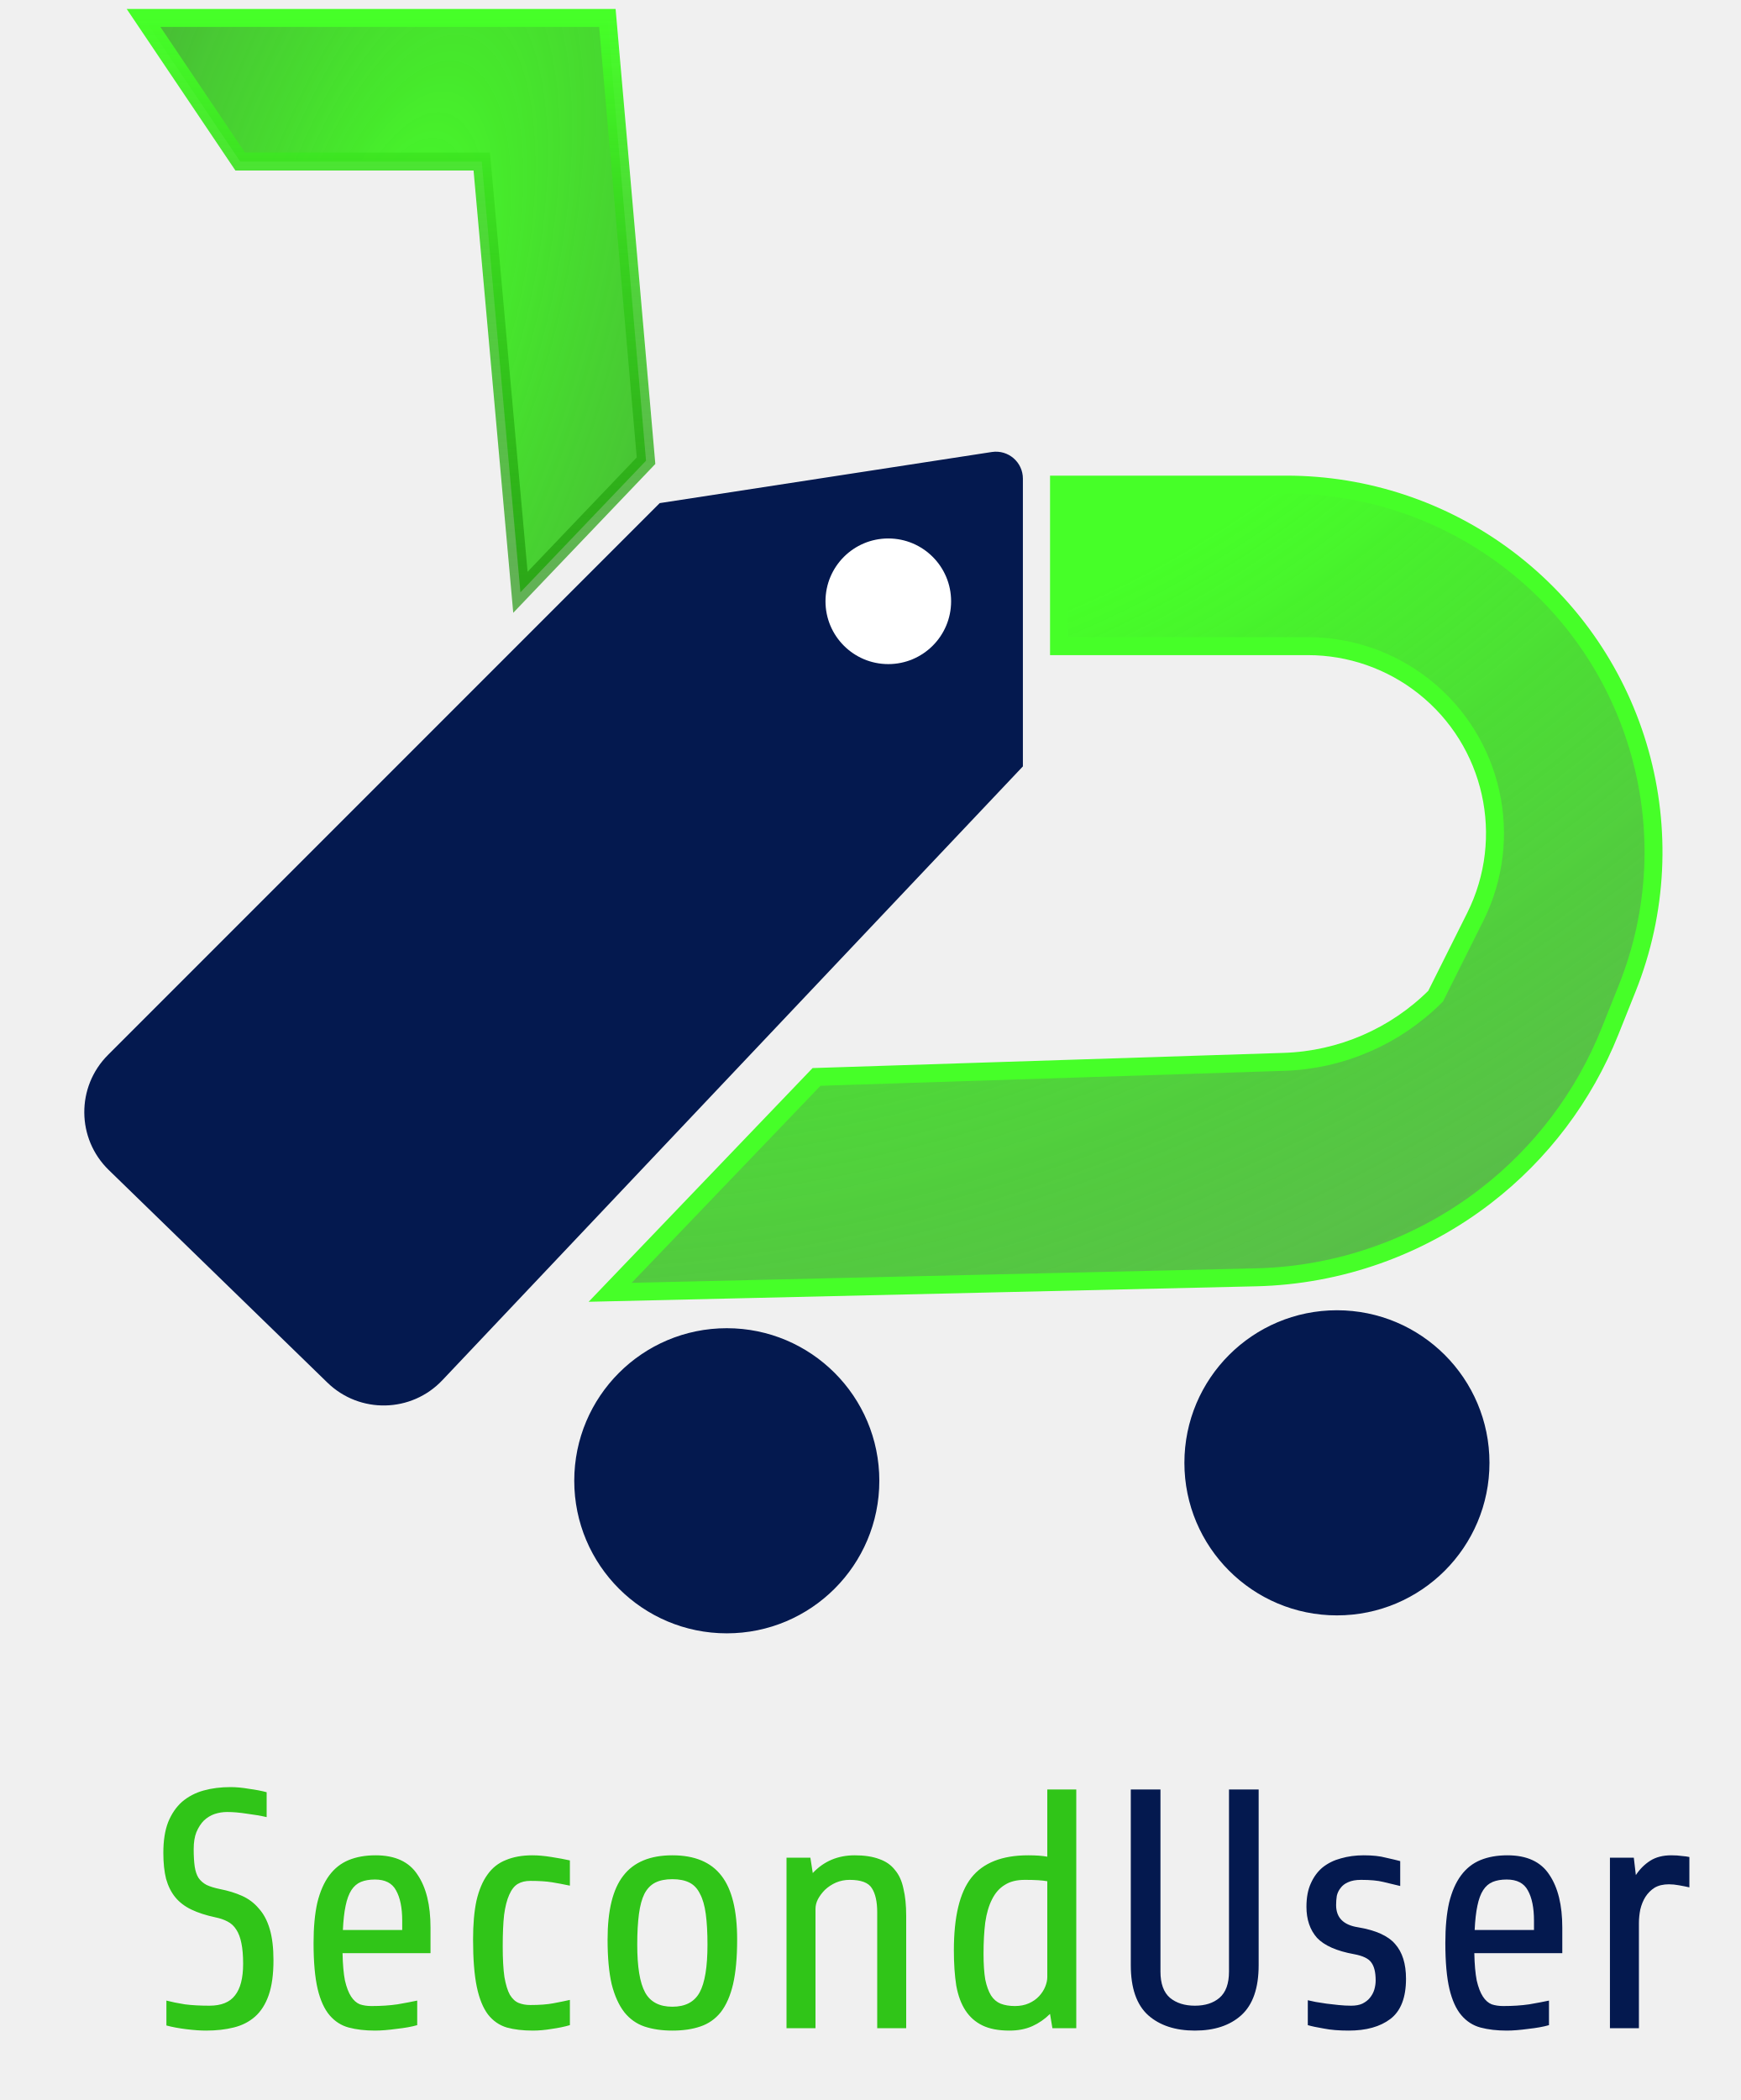
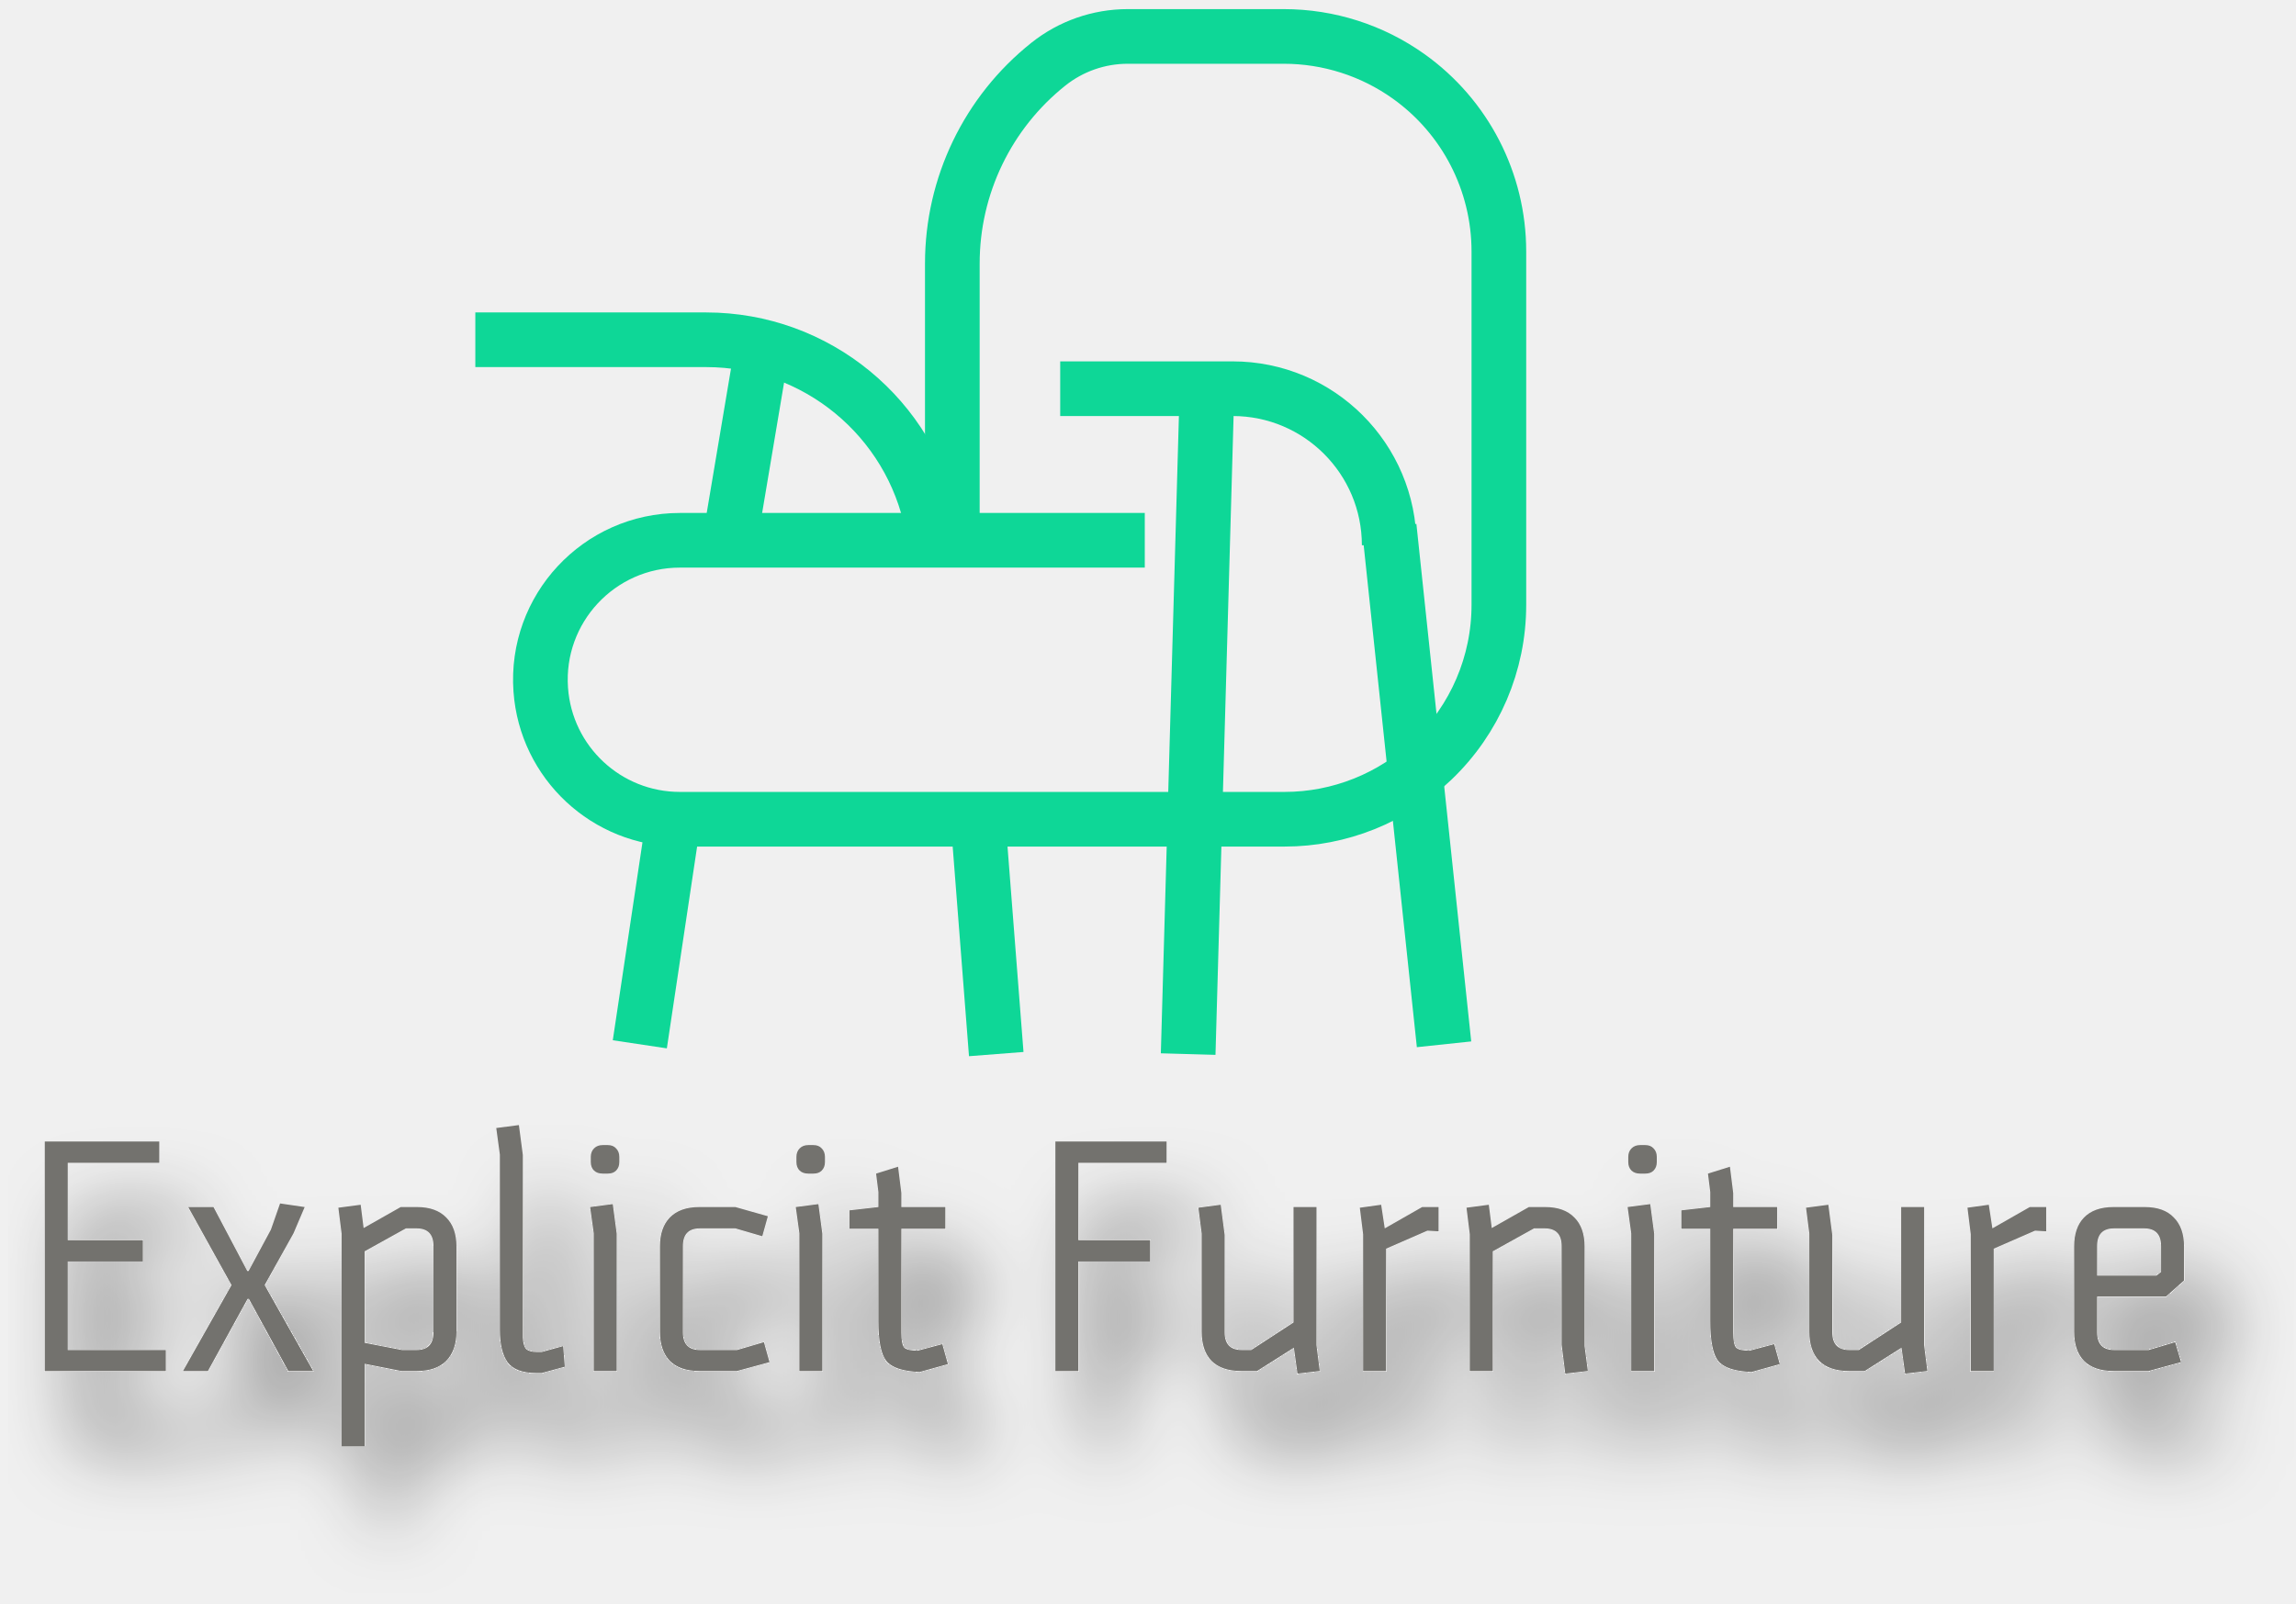
- <svg xmlns="http://www.w3.org/2000/svg" width="97" height="117" viewBox="0 0 97 117" fill="none">
-   <path d="M33.846 1H8L13.385 9H26.846L29 33L36 25.667L33.846 1Z" fill="url(#paint0_radial)" stroke="url(#paint1_linear)" />
-   <path d="M37 28.5L6.369 59.131C4.791 60.709 4.809 63.273 6.409 64.828L18.593 76.673C20.192 78.228 22.754 78.174 24.287 76.554L56.5 42.5L56.5 26.666C56.5 26.053 55.954 25.584 55.348 25.677L37 28.5Z" fill="#04194F" stroke="#04194F" />
-   <path d="M53 33.5C53 35.433 51.433 37 49.5 37C47.567 37 46 35.433 46 33.5C46 31.567 47.567 30 49.5 30C51.433 30 53 31.567 53 33.5Z" fill="white" />
-   <circle cx="40.5" cy="82.5" r="8" fill="#04194F" stroke="#04194F" />
-   <circle cx="74.5" cy="81.5" r="8" fill="#04194F" stroke="#04194F" />
-   <path d="M71.68 27H59.013V36H72.88C75.225 36 77.501 36.79 79.341 38.243C83.219 41.305 84.416 46.669 82.206 51.089L80 55.5C77.751 57.749 74.731 59.057 71.553 59.16L45.5 60L34 72L69.981 71.166C74.622 71.058 79.108 69.471 82.784 66.636C85.871 64.256 88.264 61.091 89.712 57.471L90.677 55.059C94.112 46.469 91.357 36.643 83.956 31.092C80.414 28.436 76.107 27 71.68 27Z" fill="url(#paint2_radial)" stroke="#46FF28" />
-   <path d="M15.239 109.219C15.239 110.004 15.15 110.65 14.973 111.157C14.796 111.664 14.542 112.063 14.213 112.354C13.884 112.645 13.485 112.848 13.016 112.962C12.56 113.076 12.047 113.133 11.477 113.133C11.173 113.133 10.812 113.108 10.394 113.057C9.976 113.006 9.602 112.937 9.273 112.848V111.461C9.564 111.537 9.906 111.607 10.299 111.67C10.692 111.721 11.148 111.746 11.667 111.746C12.326 111.746 12.801 111.556 13.092 111.176C13.396 110.796 13.548 110.207 13.548 109.409C13.548 108.953 13.516 108.573 13.453 108.269C13.39 107.952 13.295 107.699 13.168 107.509C13.041 107.306 12.877 107.154 12.674 107.053C12.484 106.952 12.262 106.876 12.009 106.825C11.477 106.711 11.027 106.565 10.66 106.388C10.293 106.211 9.995 105.983 9.767 105.704C9.539 105.425 9.368 105.083 9.254 104.678C9.153 104.273 9.102 103.791 9.102 103.234C9.102 102.55 9.191 101.98 9.368 101.524C9.558 101.055 9.818 100.675 10.147 100.384C10.489 100.093 10.888 99.884 11.344 99.757C11.8 99.63 12.3 99.567 12.845 99.567C13.162 99.567 13.504 99.599 13.871 99.662C14.251 99.713 14.58 99.776 14.859 99.852V101.239C14.53 101.163 14.162 101.1 13.757 101.049C13.352 100.986 12.984 100.954 12.655 100.954C12.414 100.954 12.18 100.992 11.952 101.068C11.737 101.144 11.54 101.264 11.363 101.429C11.198 101.594 11.059 101.809 10.945 102.075C10.844 102.328 10.793 102.645 10.793 103.025C10.793 103.405 10.812 103.728 10.85 103.994C10.888 104.247 10.958 104.456 11.059 104.621C11.173 104.786 11.325 104.919 11.515 105.02C11.705 105.109 11.952 105.185 12.256 105.248C12.712 105.337 13.124 105.463 13.491 105.628C13.858 105.793 14.169 106.027 14.422 106.331C14.688 106.622 14.891 107.002 15.03 107.471C15.169 107.94 15.239 108.522 15.239 109.219ZM19.088 108.82C19.101 109.441 19.145 109.947 19.221 110.34C19.31 110.72 19.424 111.018 19.563 111.233C19.703 111.448 19.867 111.594 20.057 111.67C20.247 111.733 20.463 111.765 20.703 111.765C21.235 111.765 21.717 111.733 22.147 111.67C22.591 111.594 22.958 111.524 23.249 111.461V112.829C22.945 112.918 22.559 112.987 22.09 113.038C21.634 113.101 21.235 113.133 20.893 113.133C20.349 113.133 19.861 113.076 19.43 112.962C19.012 112.848 18.658 112.62 18.366 112.278C18.075 111.936 17.853 111.448 17.701 110.815C17.549 110.169 17.473 109.314 17.473 108.25C17.473 107.376 17.543 106.629 17.682 106.008C17.834 105.387 18.056 104.881 18.347 104.488C18.639 104.095 19 103.81 19.43 103.633C19.861 103.456 20.361 103.367 20.931 103.367C22.021 103.367 22.8 103.728 23.268 104.45C23.75 105.159 23.99 106.141 23.99 107.395V108.82H19.088ZM20.893 104.716C20.589 104.716 20.33 104.76 20.114 104.849C19.899 104.938 19.722 105.09 19.582 105.305C19.443 105.52 19.335 105.812 19.259 106.179C19.183 106.534 19.133 106.983 19.107 107.528H22.413V107.015C22.413 106.293 22.299 105.729 22.071 105.324C21.856 104.919 21.463 104.716 20.893 104.716ZM31.757 112.829C31.453 112.918 31.117 112.987 30.75 113.038C30.383 113.101 30.028 113.133 29.686 113.133C29.141 113.133 28.66 113.076 28.242 112.962C27.824 112.835 27.476 112.595 27.197 112.24C26.918 111.873 26.709 111.36 26.57 110.701C26.431 110.03 26.361 109.149 26.361 108.06C26.361 107.211 26.424 106.489 26.551 105.894C26.69 105.299 26.893 104.817 27.159 104.45C27.425 104.07 27.767 103.798 28.185 103.633C28.603 103.456 29.097 103.367 29.667 103.367C29.984 103.367 30.338 103.399 30.731 103.462C31.136 103.525 31.478 103.589 31.757 103.652V105.058C31.402 104.982 31.067 104.919 30.75 104.868C30.433 104.817 30.034 104.792 29.553 104.792C29.274 104.792 29.04 104.849 28.85 104.963C28.66 105.077 28.502 105.28 28.375 105.571C28.248 105.85 28.153 106.223 28.09 106.692C28.039 107.148 28.014 107.731 28.014 108.44C28.014 109.149 28.046 109.719 28.109 110.15C28.185 110.581 28.286 110.91 28.413 111.138C28.552 111.366 28.717 111.518 28.907 111.594C29.097 111.67 29.312 111.708 29.553 111.708C30.072 111.708 30.497 111.676 30.826 111.613C31.168 111.55 31.478 111.486 31.757 111.423V112.829ZM41.077 108.06C41.077 109.061 41.001 109.89 40.849 110.549C40.697 111.195 40.469 111.714 40.165 112.107C39.861 112.487 39.481 112.753 39.025 112.905C38.582 113.057 38.062 113.133 37.467 113.133C36.884 113.133 36.365 113.057 35.909 112.905C35.466 112.753 35.092 112.487 34.788 112.107C34.484 111.714 34.25 111.195 34.085 110.549C33.933 109.89 33.857 109.061 33.857 108.06C33.857 106.439 34.148 105.254 34.731 104.507C35.314 103.747 36.226 103.367 37.467 103.367C38.708 103.367 39.62 103.747 40.203 104.507C40.786 105.254 41.077 106.439 41.077 108.06ZM39.424 108.345C39.424 107.674 39.392 107.104 39.329 106.635C39.266 106.166 39.158 105.793 39.006 105.514C38.867 105.223 38.67 105.014 38.417 104.887C38.164 104.76 37.847 104.697 37.467 104.697C37.087 104.697 36.77 104.76 36.517 104.887C36.264 105.014 36.061 105.223 35.909 105.514C35.77 105.793 35.668 106.166 35.605 106.635C35.542 107.104 35.51 107.674 35.51 108.345C35.51 109.586 35.656 110.473 35.947 111.005C36.238 111.537 36.745 111.803 37.467 111.803C38.189 111.803 38.696 111.537 38.987 111.005C39.278 110.473 39.424 109.586 39.424 108.345ZM43.828 113V103.5H45.158L45.291 104.355C45.911 103.696 46.69 103.367 47.628 103.367C48.172 103.367 48.628 103.437 48.996 103.576C49.363 103.703 49.654 103.905 49.87 104.184C50.098 104.45 50.256 104.798 50.345 105.229C50.446 105.647 50.497 106.147 50.497 106.73V113H48.882V106.54C48.882 105.945 48.78 105.495 48.578 105.191C48.388 104.887 47.976 104.735 47.343 104.735C47.077 104.735 46.823 104.786 46.583 104.887C46.355 104.988 46.152 105.121 45.975 105.286C45.81 105.451 45.677 105.628 45.576 105.818C45.487 105.995 45.443 106.173 45.443 106.35V113H43.828ZM58.645 113L58.512 112.202C58.221 112.493 57.891 112.721 57.524 112.886C57.157 113.051 56.732 113.133 56.251 113.133C55.643 113.133 55.143 113.038 54.75 112.848C54.357 112.658 54.041 112.379 53.8 112.012C53.559 111.645 53.388 111.182 53.287 110.625C53.198 110.055 53.154 109.403 53.154 108.668C53.154 106.793 53.477 105.444 54.123 104.621C54.782 103.785 55.839 103.367 57.296 103.367C57.511 103.367 57.708 103.373 57.885 103.386C58.062 103.399 58.221 103.418 58.36 103.443V99.7H59.975V113H58.645ZM56.555 111.765C56.846 111.765 57.106 111.714 57.334 111.613C57.562 111.512 57.752 111.379 57.904 111.214C58.056 111.049 58.17 110.872 58.246 110.682C58.322 110.492 58.36 110.315 58.36 110.15V104.811C58.221 104.786 58.05 104.767 57.847 104.754C57.644 104.741 57.397 104.735 57.106 104.735C56.65 104.735 56.276 104.83 55.985 105.02C55.694 105.197 55.459 105.463 55.282 105.818C55.105 106.16 54.978 106.591 54.902 107.11C54.839 107.617 54.807 108.199 54.807 108.858C54.807 109.428 54.839 109.903 54.902 110.283C54.978 110.65 55.086 110.948 55.225 111.176C55.364 111.391 55.542 111.543 55.757 111.632C55.985 111.721 56.251 111.765 56.555 111.765Z" fill="#30C518" />
-   <path d="M70.138 109.485C70.138 110.764 69.815 111.695 69.169 112.278C68.536 112.848 67.674 113.133 66.585 113.133C65.496 113.133 64.628 112.848 63.982 112.278C63.336 111.695 63.013 110.764 63.013 109.485V99.7H64.666V109.846C64.666 110.517 64.844 111.005 65.198 111.309C65.553 111.6 66.015 111.746 66.585 111.746C67.155 111.746 67.611 111.6 67.953 111.309C68.308 111.005 68.485 110.517 68.485 109.846V99.7H70.138V109.485ZM78.349 110.245C78.349 111.296 78.058 112.044 77.475 112.487C76.905 112.918 76.132 113.133 75.157 113.133C74.612 113.133 74.15 113.095 73.77 113.019C73.39 112.956 73.093 112.892 72.877 112.829V111.442C72.991 111.467 73.137 111.499 73.314 111.537C73.504 111.562 73.707 111.594 73.922 111.632C74.138 111.657 74.359 111.683 74.587 111.708C74.828 111.733 75.062 111.746 75.29 111.746C75.543 111.746 75.752 111.708 75.917 111.632C76.094 111.543 76.234 111.436 76.335 111.309C76.449 111.17 76.531 111.018 76.582 110.853C76.633 110.676 76.658 110.505 76.658 110.34C76.658 109.884 76.576 109.548 76.411 109.333C76.259 109.118 75.942 108.966 75.461 108.877C74.486 108.7 73.796 108.396 73.39 107.965C72.998 107.522 72.801 106.945 72.801 106.236C72.801 105.717 72.883 105.28 73.048 104.925C73.213 104.558 73.434 104.26 73.713 104.032C74.004 103.804 74.34 103.639 74.72 103.538C75.113 103.424 75.537 103.367 75.993 103.367C76.487 103.367 76.899 103.411 77.228 103.5C77.57 103.576 77.836 103.639 78.026 103.69V105.077C77.697 105.001 77.38 104.925 77.076 104.849C76.772 104.773 76.361 104.735 75.841 104.735C75.55 104.735 75.309 104.779 75.119 104.868C74.942 104.944 74.802 105.052 74.701 105.191C74.6 105.318 74.53 105.463 74.492 105.628C74.467 105.793 74.454 105.964 74.454 106.141C74.454 106.838 74.859 107.249 75.67 107.376C76.658 107.541 77.349 107.851 77.741 108.307C78.147 108.763 78.349 109.409 78.349 110.245ZM82.156 108.82C82.168 109.441 82.213 109.947 82.289 110.34C82.377 110.72 82.491 111.018 82.631 111.233C82.77 111.448 82.935 111.594 83.125 111.67C83.315 111.733 83.53 111.765 83.771 111.765C84.303 111.765 84.784 111.733 85.215 111.67C85.658 111.594 86.025 111.524 86.317 111.461V112.829C86.013 112.918 85.626 112.987 85.158 113.038C84.702 113.101 84.303 113.133 83.961 113.133C83.416 113.133 82.928 113.076 82.498 112.962C82.08 112.848 81.725 112.62 81.434 112.278C81.142 111.936 80.921 111.448 80.769 110.815C80.617 110.169 80.541 109.314 80.541 108.25C80.541 107.376 80.61 106.629 80.75 106.008C80.902 105.387 81.123 104.881 81.415 104.488C81.706 104.095 82.067 103.81 82.498 103.633C82.928 103.456 83.429 103.367 83.999 103.367C85.088 103.367 85.867 103.728 86.336 104.45C86.817 105.159 87.058 106.141 87.058 107.395V108.82H82.156ZM83.961 104.716C83.657 104.716 83.397 104.76 83.182 104.849C82.966 104.938 82.789 105.09 82.65 105.305C82.51 105.52 82.403 105.812 82.327 106.179C82.251 106.534 82.2 106.983 82.175 107.528H85.481V107.015C85.481 106.293 85.367 105.729 85.139 105.324C84.923 104.919 84.531 104.716 83.961 104.716ZM89.713 113V103.5H91.043L91.157 104.469C91.373 104.14 91.639 103.874 91.955 103.671C92.272 103.468 92.665 103.367 93.133 103.367C93.361 103.367 93.558 103.38 93.722 103.405C93.887 103.418 94.026 103.437 94.14 103.462V105.153C93.976 105.115 93.786 105.077 93.57 105.039C93.368 105.001 93.178 104.982 93 104.982C92.684 104.982 92.418 105.045 92.202 105.172C92 105.299 91.829 105.47 91.689 105.685C91.563 105.888 91.468 106.122 91.404 106.388C91.354 106.641 91.328 106.895 91.328 107.148V113H89.713Z" fill="#04194F" />
+ <svg xmlns="http://www.w3.org/2000/svg" width="126" height="88" viewBox="0 0 126 88" fill="none">
+   <path d="M62.823 29.658H52.262M52.262 29.658H37.312C32.871 29.658 29.361 33.425 29.675 37.855V37.855C29.959 41.864 33.294 44.971 37.312 44.971H70.491C73.516 44.971 76.424 43.806 78.613 41.717V41.717C80.939 39.497 82.255 36.422 82.255 33.206V13.803C82.255 9.988 80.411 6.407 77.304 4.192V4.192C75.304 2.766 72.909 2 70.452 2H61.888C60.305 2 58.769 2.537 57.531 3.524V3.524C54.201 6.177 52.262 10.202 52.262 14.46V29.658Z" stroke="#0ED797" stroke-width="3" />
+   <path d="M26.085 18.651H38.754C44.797 18.651 49.995 22.927 51.161 28.857V28.857" stroke="#0ED797" stroke-width="3" />
+   <path d="M58.182 21.337H67.643C72.389 21.337 76.237 25.185 76.237 29.931V29.931" stroke="#0ED797" stroke-width="3" />
+   <path d="M41.632 20.263L40.128 29.201" stroke="#0ED797" stroke-width="3" />
+   <path d="M37.083 44.179L35.112 57.325" stroke="#0ED797" stroke-width="3" />
+   <path d="M53.669 44.971L54.672 57.862" stroke="#0ED797" stroke-width="3" />
+   <path d="M76.237 28.917L79.246 57.325" stroke="#0ED797" stroke-width="3" />
+   <path d="M66.207 22.471L65.204 57.862" stroke="#0ED797" stroke-width="3" />
+   <g filter="url(#filter0_d_329_23)">
+     <path d="M2.458 62.659H8.74V63.829H3.718V68.077H7.84V69.247H3.718V74.107H9.1V75.259H2.458V62.659ZM13.642 69.769L14.866 67.501L15.37 66.061L16.72 66.259L16.108 67.699L14.524 70.543L17.188 75.259H15.82L13.66 71.299H13.588L11.41 75.259H10.042L12.706 70.543L10.33 66.259H11.716L13.57 69.769H13.642ZM18.749 67.735L18.569 66.295L19.793 66.133L19.955 67.411L21.989 66.259H22.889C23.585 66.259 24.119 66.451 24.491 66.835C24.863 67.207 25.049 67.735 25.049 68.419V73.099C25.049 73.783 24.863 74.317 24.491 74.701C24.119 75.073 23.585 75.259 22.889 75.259H22.025L20.009 74.863V79.399H18.749V67.735ZM22.277 67.429L20.009 68.689V73.711L22.061 74.107H22.853C23.477 74.107 23.789 73.783 23.789 73.135V68.401C23.789 67.753 23.477 67.429 22.853 67.429H22.277ZM28.692 63.397V73.423C28.704 73.723 28.764 73.933 28.872 74.053C28.992 74.161 29.184 74.215 29.448 74.215H29.736L30.906 73.891L30.996 75.025L29.736 75.367H29.412C28.68 75.367 28.164 75.175 27.864 74.791C27.576 74.395 27.432 73.795 27.432 72.991V63.379L27.234 61.921L28.476 61.759L28.692 63.397ZM32.583 75.259V67.699L32.385 66.259L33.627 66.097L33.843 67.717V75.259H32.583ZM33.357 64.423H33.069C32.877 64.423 32.721 64.369 32.601 64.261C32.481 64.141 32.421 63.985 32.421 63.793V63.505C32.421 63.313 32.481 63.157 32.601 63.037C32.721 62.917 32.877 62.857 33.069 62.857H33.357C33.549 62.857 33.699 62.917 33.807 63.037C33.927 63.157 33.987 63.313 33.987 63.505V63.793C33.987 63.985 33.927 64.141 33.807 64.261C33.699 64.369 33.549 64.423 33.357 64.423ZM38.377 66.259H40.357L42.139 66.763L41.833 67.861L40.357 67.429H38.413C37.789 67.429 37.477 67.753 37.477 68.401V73.135C37.477 73.783 37.789 74.107 38.413 74.107H40.447L41.923 73.675L42.229 74.773L40.447 75.259H38.377C37.669 75.259 37.129 75.073 36.757 74.701C36.397 74.329 36.217 73.795 36.217 73.099V68.419C36.217 67.735 36.397 67.207 36.757 66.835C37.129 66.451 37.669 66.259 38.377 66.259ZM43.868 75.259V67.699L43.67 66.259L44.912 66.097L45.128 67.717V75.259H43.868ZM44.642 64.423H44.354C44.162 64.423 44.006 64.369 43.886 64.261C43.766 64.141 43.706 63.985 43.706 63.793V63.505C43.706 63.313 43.766 63.157 43.886 63.037C44.006 62.917 44.162 62.857 44.354 62.857H44.642C44.834 62.857 44.984 62.917 45.092 63.037C45.212 63.157 45.272 63.313 45.272 63.505V63.793C45.272 63.985 45.212 64.141 45.092 64.261C44.984 64.369 44.834 64.423 44.642 64.423ZM50.472 75.313C49.548 75.277 48.936 75.073 48.636 74.701C48.348 74.329 48.204 73.603 48.204 72.523V67.447H46.62V66.439L48.204 66.259V65.431L48.078 64.423L49.284 64.045L49.464 65.485V66.259H51.876V67.447H49.464V73.135C49.464 73.579 49.518 73.861 49.626 73.981C49.746 74.089 49.992 74.143 50.364 74.143L51.714 73.783L52.02 74.881L50.472 75.313ZM57.917 62.659H64.019V63.829H59.177V68.077H63.119V69.247H59.177V75.259H57.917V62.659ZM65.946 67.717L65.766 66.295L66.99 66.133L67.206 67.789V73.135C67.206 73.783 67.518 74.107 68.142 74.107H68.664L70.986 72.595V66.259H72.246V73.837L72.426 75.259L71.202 75.403L71.004 73.981L68.988 75.259H68.106C67.398 75.259 66.858 75.073 66.486 74.701C66.126 74.329 65.946 73.795 65.946 73.099V67.717ZM78.945 66.259V67.591L78.333 67.555L76.065 68.545V75.259H74.805V67.753L74.625 66.295L75.795 66.133L75.993 67.429L78.045 66.259H78.945ZM86.959 73.891L87.139 75.259L85.897 75.403L85.699 73.819V68.401C85.699 67.753 85.387 67.429 84.763 67.429H84.187L81.919 68.689V75.259H80.659V67.753L80.479 66.295L81.703 66.133L81.865 67.411L83.899 66.259H84.799C85.495 66.259 86.029 66.451 86.401 66.835C86.773 67.207 86.959 67.735 86.959 68.419V73.891ZM89.518 75.259V67.699L89.32 66.259L90.562 66.097L90.778 67.717V75.259H89.518ZM90.292 64.423H90.004C89.812 64.423 89.656 64.369 89.536 64.261C89.416 64.141 89.356 63.985 89.356 63.793V63.505C89.356 63.313 89.416 63.157 89.536 63.037C89.656 62.917 89.812 62.857 90.004 62.857H90.292C90.484 62.857 90.634 62.917 90.742 63.037C90.862 63.157 90.922 63.313 90.922 63.505V63.793C90.922 63.985 90.862 64.141 90.742 64.261C90.634 64.369 90.484 64.423 90.292 64.423ZM96.123 75.313C95.199 75.277 94.587 75.073 94.287 74.701C93.999 74.329 93.855 73.603 93.855 72.523V67.447H92.271V66.439L93.855 66.259V65.431L93.729 64.423L94.935 64.045L95.115 65.485V66.259H97.527V67.447H95.115V73.135C95.115 73.579 95.169 73.861 95.277 73.981C95.397 74.089 95.643 74.143 96.015 74.143L97.365 73.783L97.671 74.881L96.123 75.313ZM99.292 67.717L99.112 66.295L100.336 66.133L100.552 67.789V73.135C100.552 73.783 100.864 74.107 101.488 74.107H102.01L104.332 72.595V66.259H105.592V73.837L105.772 75.259L104.548 75.403L104.35 73.981L102.334 75.259H101.452C100.744 75.259 100.204 75.073 99.832 74.701C99.472 74.329 99.292 73.795 99.292 73.099V67.717ZM112.291 66.259V67.591L111.679 67.555L109.411 68.545V75.259H108.151V67.753L107.971 66.295L109.141 66.133L109.339 67.429L111.391 66.259H112.291ZM115.985 75.259C115.277 75.259 114.737 75.073 114.365 74.701C114.005 74.329 113.825 73.795 113.825 73.099V68.419C113.825 67.735 114.005 67.207 114.365 66.835C114.737 66.451 115.277 66.259 115.985 66.259H117.695C118.403 66.259 118.937 66.451 119.297 66.835C119.669 67.207 119.855 67.735 119.855 68.419V70.291L118.865 71.173H115.085V73.135C115.085 73.783 115.397 74.107 116.021 74.107H117.911L119.369 73.675L119.693 74.773L117.911 75.259H115.985ZM115.085 68.401V70.021H118.343L118.595 69.823V68.401C118.595 67.753 118.283 67.429 117.659 67.429H116.021C115.397 67.429 115.085 67.753 115.085 68.401Z" fill="#73726E" />
+   </g>
  <defs>
-     <radialGradient id="paint0_radial" cx="0" cy="0" r="1" gradientUnits="userSpaceOnUse" gradientTransform="translate(22 17) rotate(-164.055) scale(58.2409 147.422)">
-       <stop stop-color="#46FF28" />
-       <stop offset="0.82" stop-color="#113C0A" stop-opacity="0.68" />
-     </radialGradient>
-     <linearGradient id="paint1_linear" x1="22" y1="1" x2="22" y2="33" gradientUnits="userSpaceOnUse">
-       <stop stop-color="#46FF28" />
-       <stop offset="0.979" stop-color="#1F950C" stop-opacity="0.68" />
-     </linearGradient>
-     <radialGradient id="paint2_radial" cx="0" cy="0" r="1" gradientUnits="userSpaceOnUse" gradientTransform="translate(52.5 2.5) rotate(53.7283) scale(86.2047 119.729)">
-       <stop offset="0.355" stop-color="#46FF28" />
-       <stop offset="0.958" stop-color="#1F950C" stop-opacity="0.68" />
-     </radialGradient>
+     <filter id="filter0_d_329_23" x="0.458" y="61.759" width="125.397" height="25.64" filterUnits="userSpaceOnUse" color-interpolation-filters="sRGB">
+       <feFlood flood-opacity="0" result="BackgroundImageFix" />
+       <feColorMatrix in="SourceAlpha" type="matrix" values="0 0 0 0 0 0 0 0 0 0 0 0 0 0 0 0 0 0 127 0" result="hardAlpha" />
+       <feOffset dx="2" dy="4" />
+       <feGaussianBlur stdDeviation="2" />
+       <feComposite in2="hardAlpha" operator="out" />
+       <feColorMatrix type="matrix" values="0 0 0 0 0 0 0 0 0 0 0 0 0 0 0 0 0 0 0.58 0" />
+       <feBlend mode="normal" in2="BackgroundImageFix" result="effect1_dropShadow_329_23" />
+       <feBlend mode="normal" in="SourceGraphic" in2="effect1_dropShadow_329_23" result="shape" />
+     </filter>
  </defs>
</svg>
